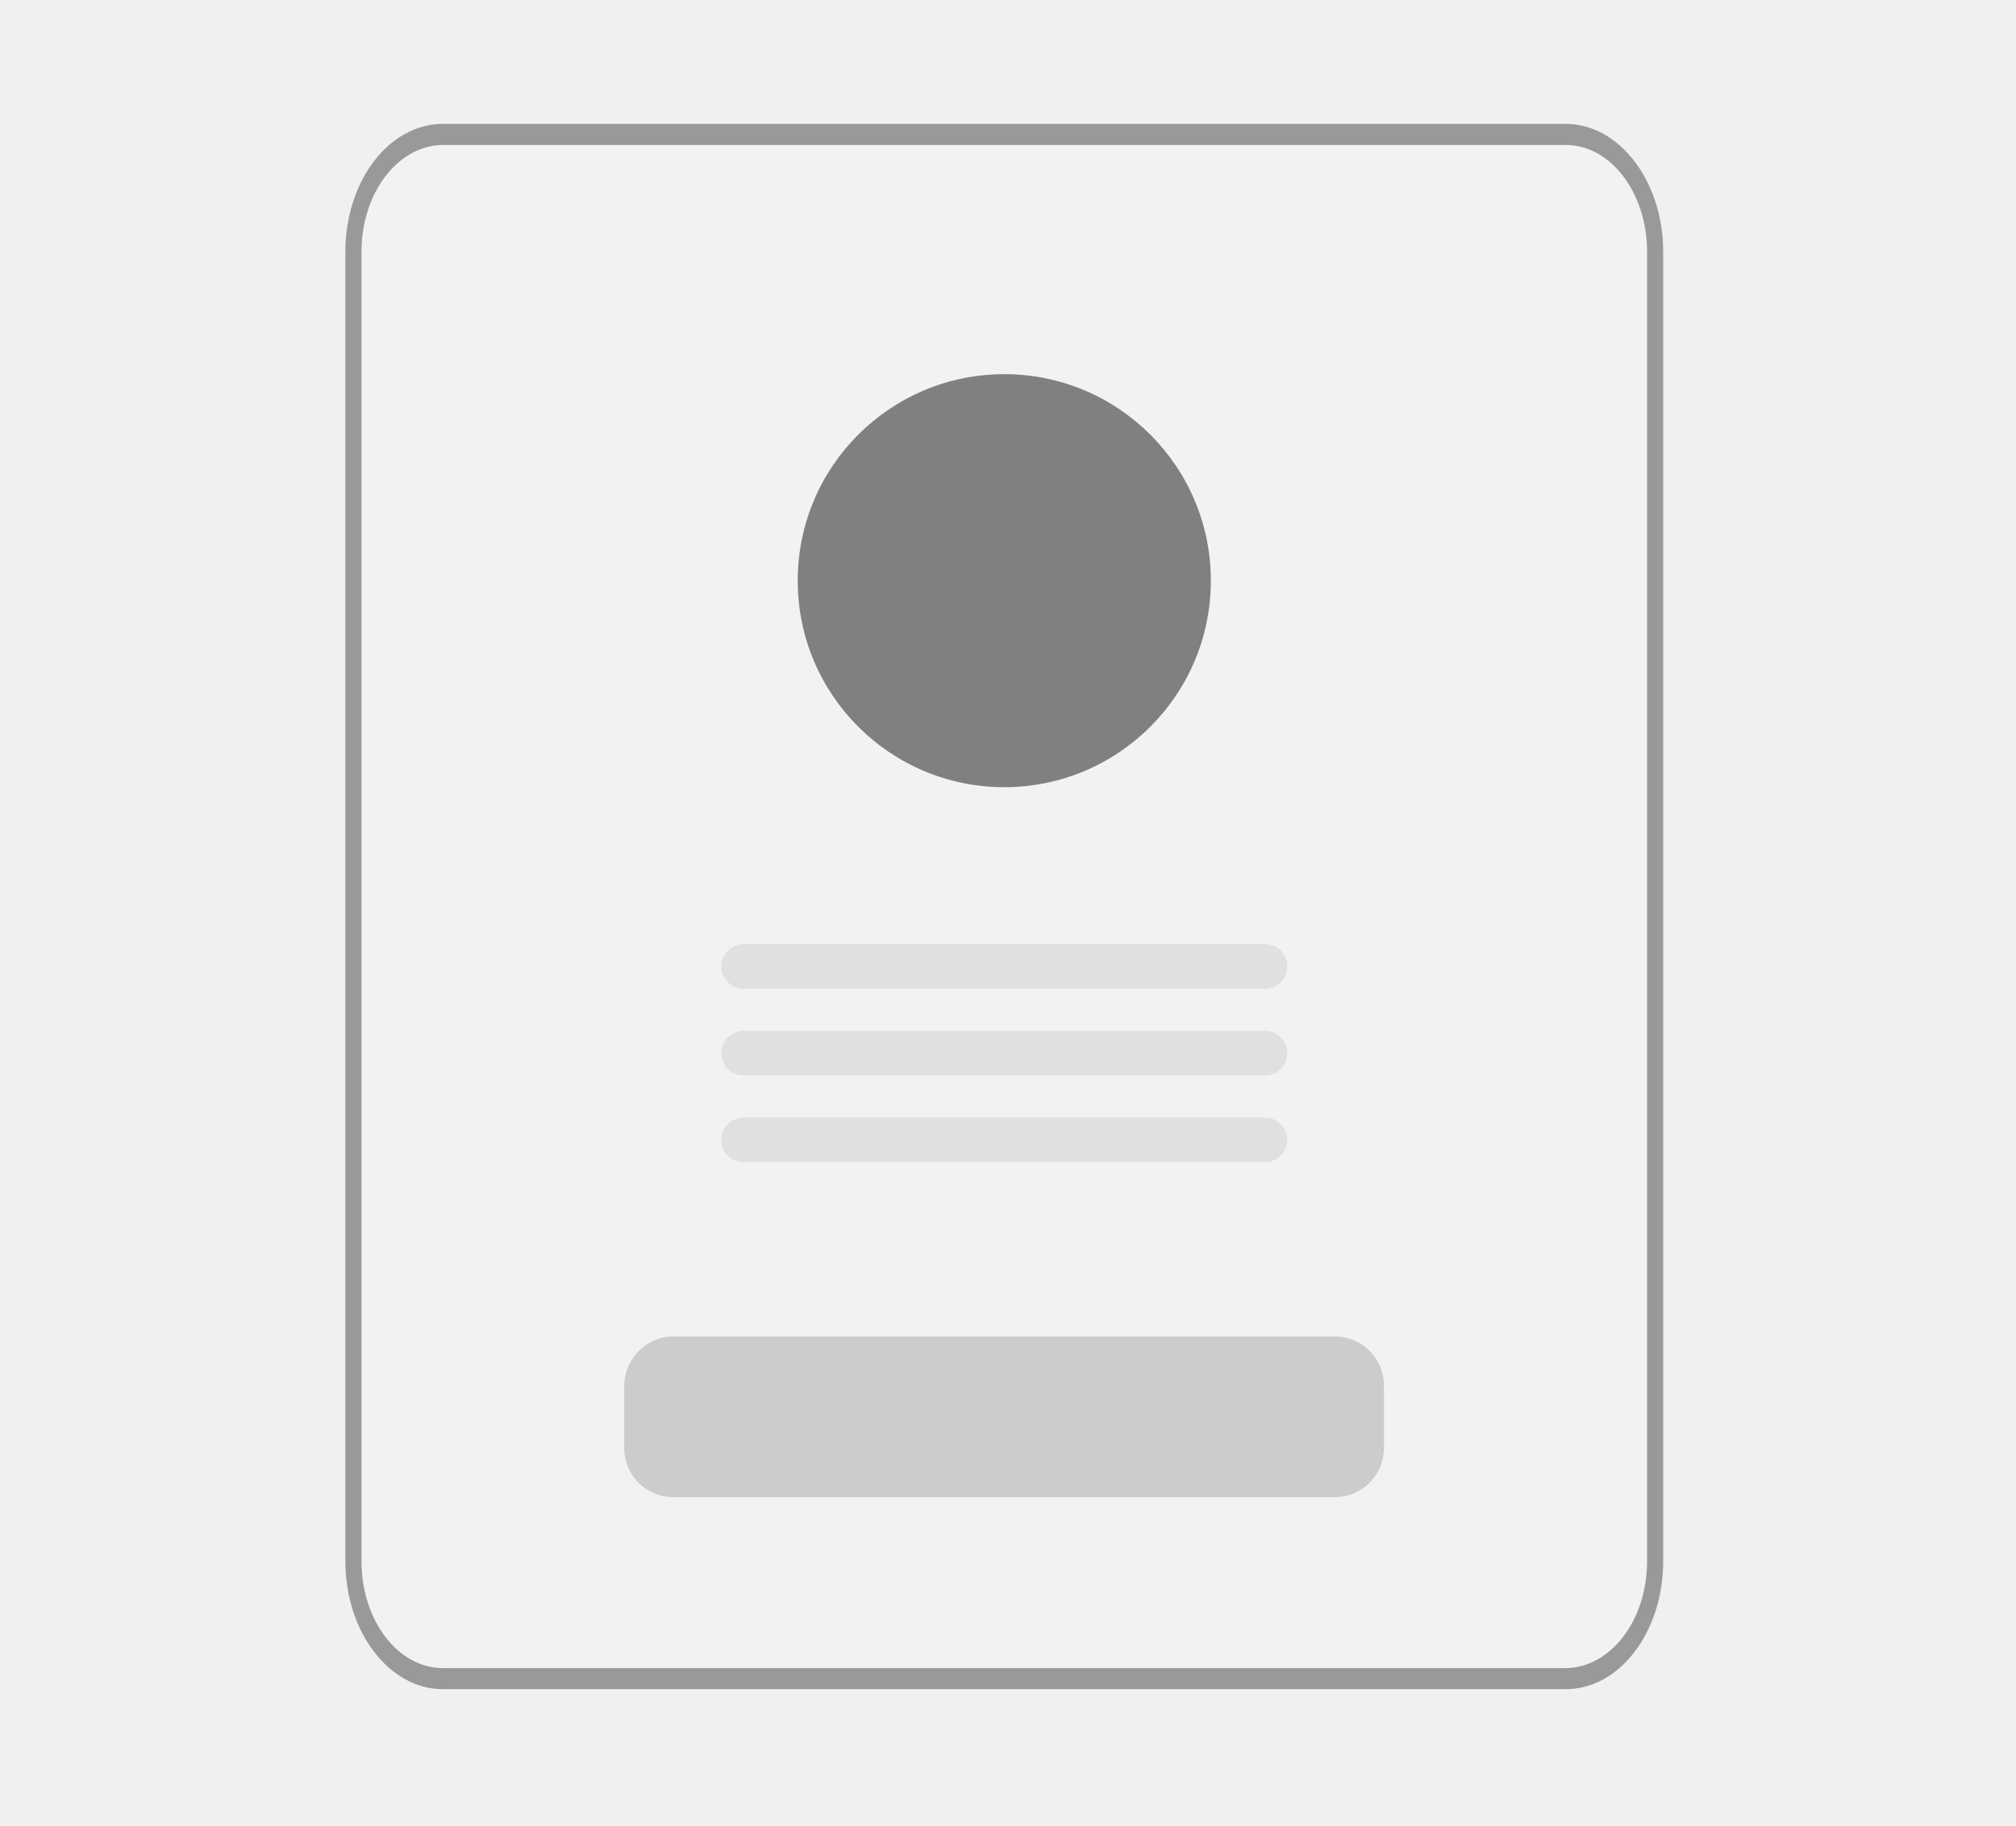
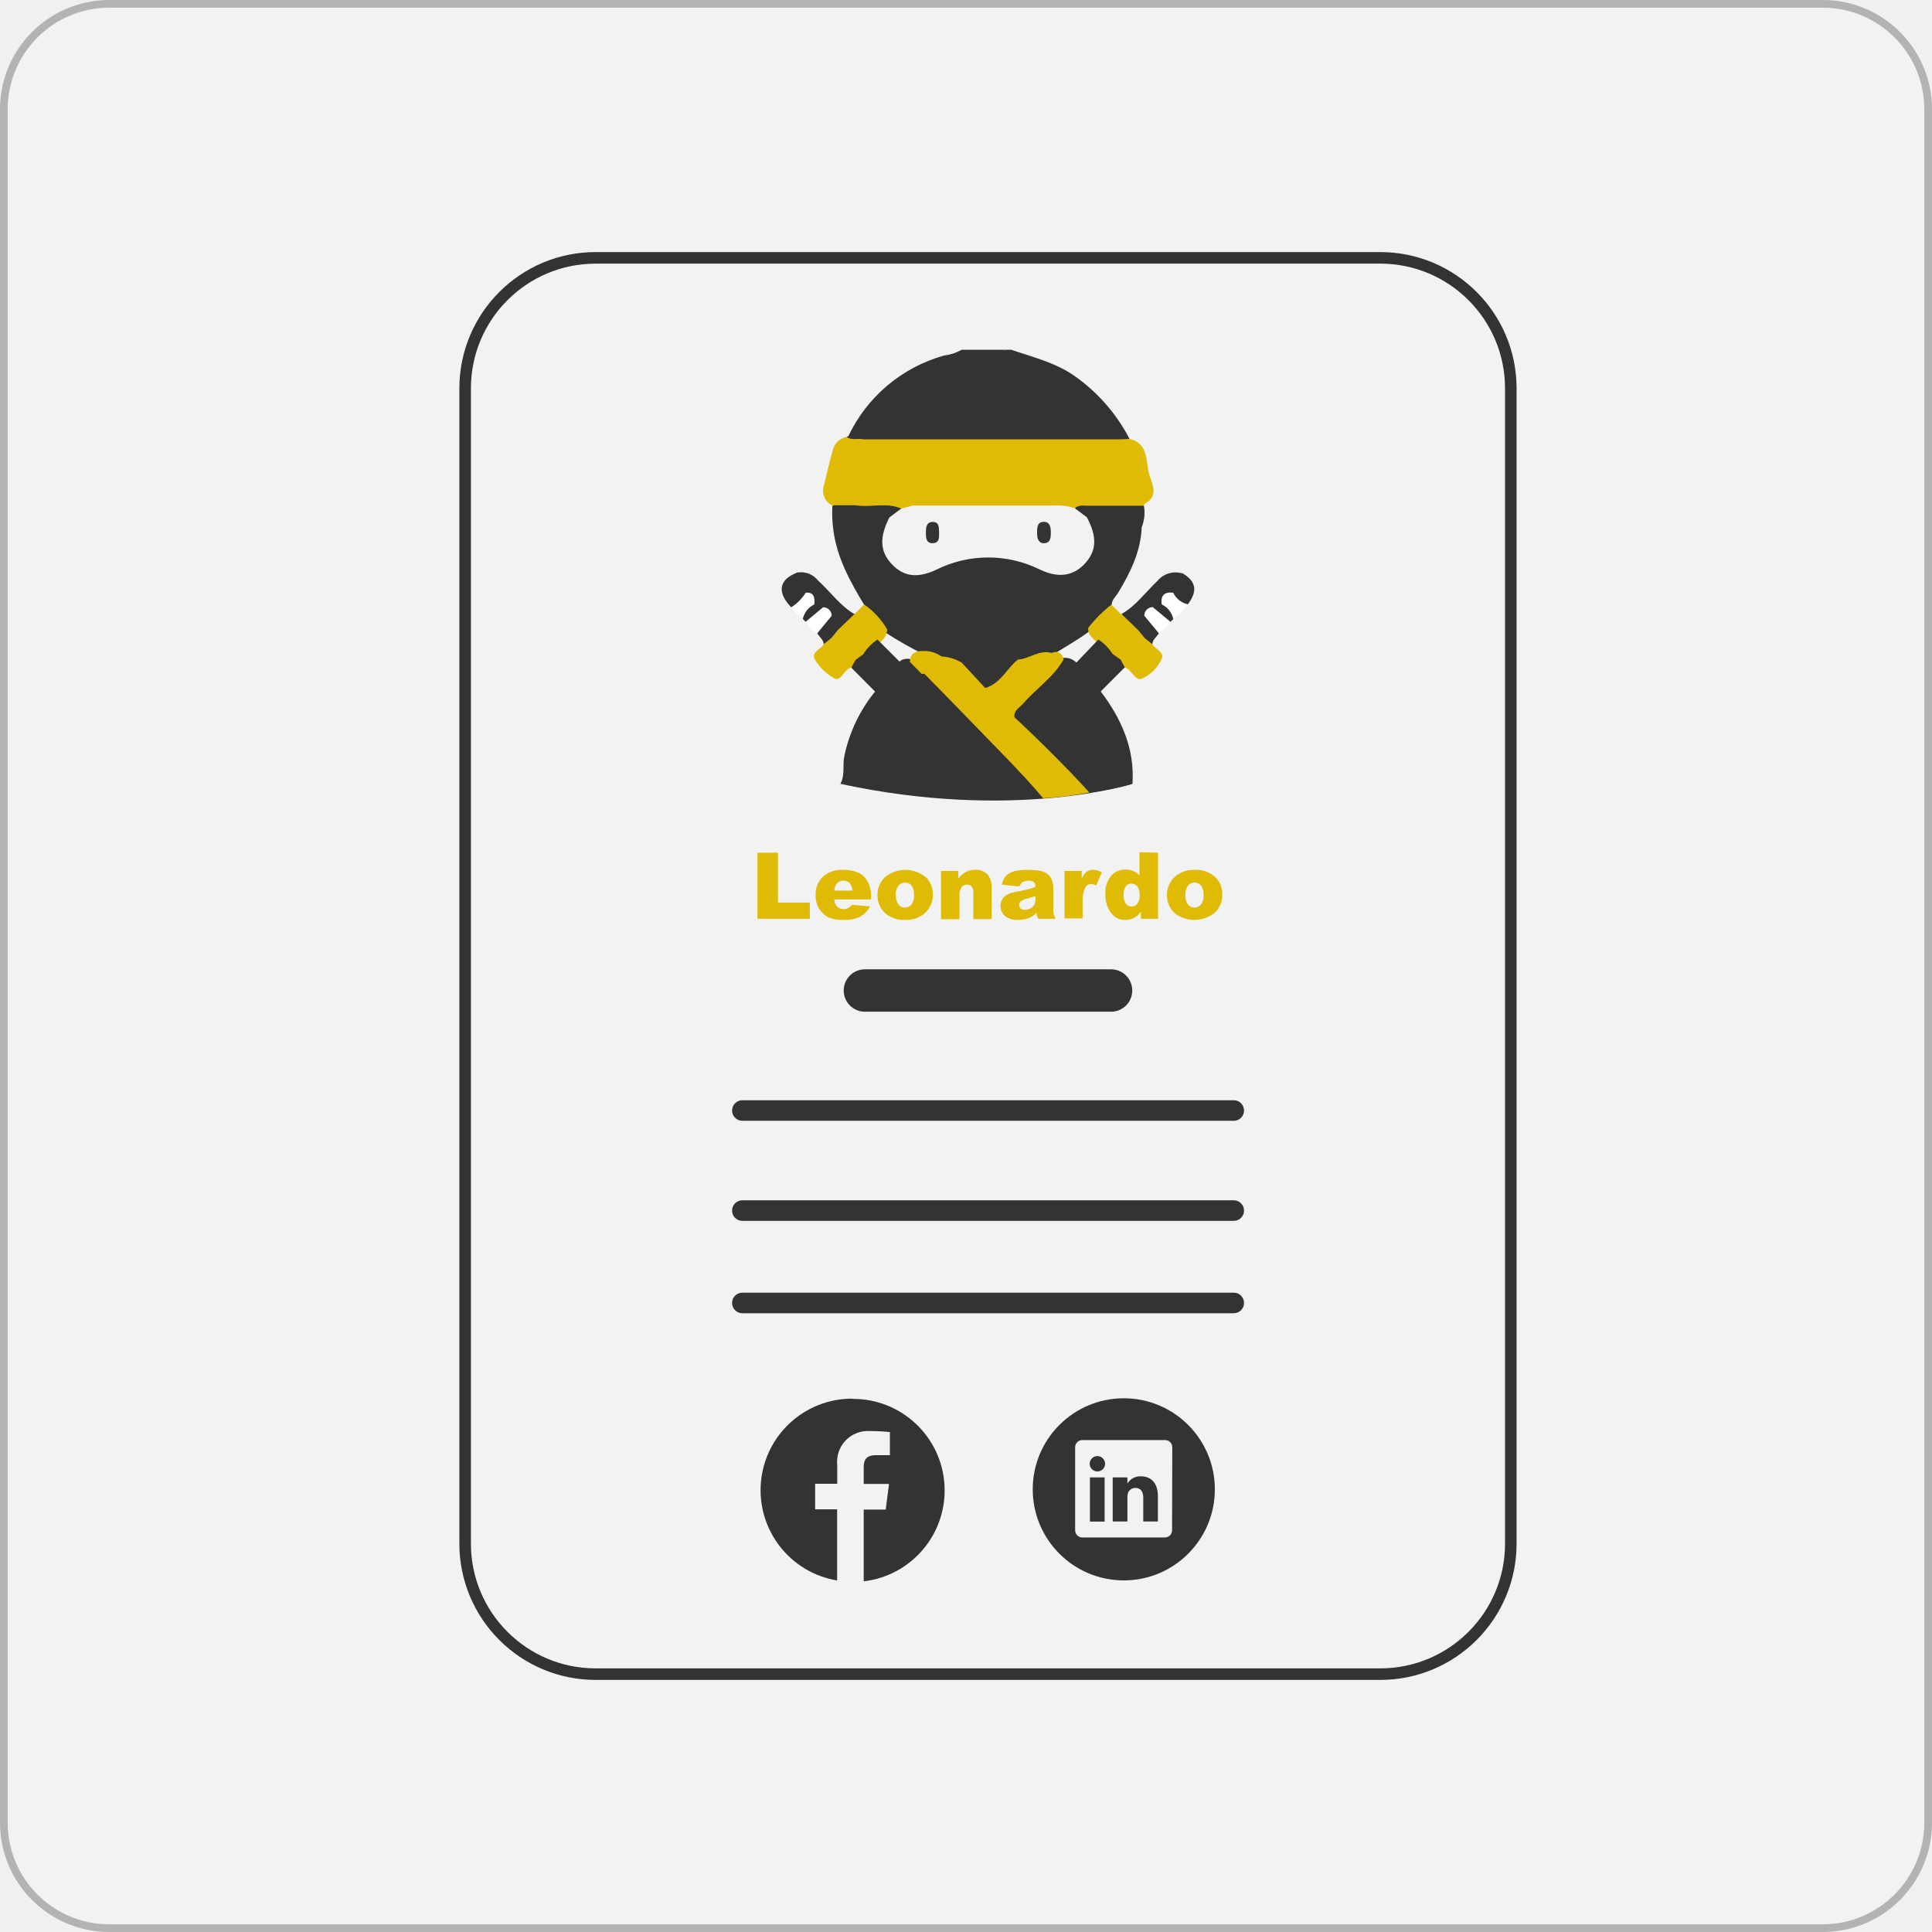
- <svg xmlns="http://www.w3.org/2000/svg" version="1.1" id="Layer_1" x="0px" y="0px" viewBox="0 0 488 442" style="enable-background:new 0 0 488 442;" xml:space="preserve">
-   <style type="text/css">
- 	.st0{fill:#F2F2F2;}
- 	.st1{fill:#999999;}
- 	.st2{fill:#808080;}
- 	.st3{fill:#E0E0E0;}
- 	.st4{fill:#CCCCCC;}
- </style>
-   <path class="st0" d="M107.2,32.6H379c12,0,21.7,12.7,21.7,28.4v317c0,15.7-9.7,28.4-21.7,28.4H107.2c-12,0-21.7-12.7-21.7-28.4V61  C85.5,45.3,95.3,32.6,107.2,32.6z" />
-   <path class="st1" d="M379,35.1c10.9,0,19.7,11.6,19.7,25.9v317c0,14.3-8.8,25.8-19.7,25.9H107.2c-10.9,0-19.7-11.6-19.7-25.9V61  c0-14.3,8.8-25.8,19.7-25.9H379 M379,30H107.2c-13.1,0-23.6,13.9-23.6,31l0,0v317c0,17.1,10.6,31,23.6,31c0,0,0,0,0,0H379  c13.1,0,23.6-13.9,23.6-31V61C402.6,43.9,392,30,379,30z" />
-   <circle class="st2" cx="243.1" cy="140.6" r="50" />
-   <path class="st3" d="M180,228.6h126.2c3,0,5.4,2.4,5.4,5.4l0,0c0,3-2.4,5.4-5.4,5.4H180c-3,0-5.4-2.4-5.4-5.4l0,0  C174.6,231,177,228.6,180,228.6z" />
-   <path class="st4" d="M163,323.6h160.1c6.6,0,11.9,5.3,11.9,11.9v15.1c0,6.6-5.3,11.9-11.9,11.9H163c-6.6,0-11.9-5.3-11.9-11.9v-15.1  C151.2,328.9,156.5,323.6,163,323.6z" />
-   <path class="st3" d="M180,249.6h126.2c3,0,5.4,2.4,5.4,5.4l0,0c0,3-2.4,5.4-5.4,5.4H180c-3,0-5.4-2.4-5.4-5.4l0,0  C174.6,252,177,249.6,180,249.6z" />
-   <path class="st3" d="M180,270.6h126.2c3,0,5.4,2.4,5.4,5.4l0,0c0,3-2.4,5.4-5.4,5.4H180c-3,0-5.4-2.4-5.4-5.4l0,0  C174.6,273.1,177,270.6,180,270.6z" />
+ <svg xmlns="http://www.w3.org/2000/svg" id="Layer_1" data-name="Layer 1" viewBox="0 0 251 251">
+   <defs>
+     <style>.cls-1,.cls-5{fill:#f2f2f2;}.cls-1{stroke:#b3b3b3;}.cls-1,.cls-6{stroke-miterlimit:10;}.cls-2{fill:#e0bb05;}.cls-3{fill:#333;}.cls-4{fill:#fff;}.cls-6{fill:none;stroke:#333;stroke-width:1.5px;}</style>
+   </defs>
+   <rect class="cls-1" x="0.5" y="0.5" width="250" height="250" rx="13.7" ry="13.7" />
+   <path class="cls-2" d="M99.41,111.78h2.66v6.48h4.14v2.11h-6.8Z" transform="translate(-1 -1)" />
+   <path class="cls-2" d="M114.17,117.85h-4.79a1.63,1.63,0,0,0,.31.86,1.14,1.14,0,0,0,.91.4,1.41,1.41,0,0,0,.66-.17,1.69,1.69,0,0,0,.42-.4l2.35.22a3.39,3.39,0,0,1-1.3,1.35,4.78,4.78,0,0,1-2.19.4,4.5,4.5,0,0,1-1.94-.34,3,3,0,0,1-1.18-1.11,3.36,3.36,0,0,1-.46-1.79,3.14,3.14,0,0,1,.93-2.36,3.59,3.59,0,0,1,2.58-.9,4.58,4.58,0,0,1,2.11.4,2.69,2.69,0,0,1,1.18,1.18,4.23,4.23,0,0,1,.41,2Zm-2.43-1.14a1.62,1.62,0,0,0-.37-1,1.09,1.09,0,0,0-.8-.3,1.06,1.06,0,0,0-.9.45,1.63,1.63,0,0,0-.28.84Z" transform="translate(-1 -1)" />
+   <path class="cls-2" d="M115,117.28a3.13,3.13,0,0,1,1-2.35,4.18,4.18,0,0,1,5.42.16,3.17,3.17,0,0,1,.77,2.15,3.12,3.12,0,0,1-1,2.36,3.63,3.63,0,0,1-2.63.91,3.7,3.7,0,0,1-2.43-.76A3.07,3.07,0,0,1,115,117.28Zm2.39,0a1.83,1.83,0,0,0,.34,1.23,1,1,0,0,0,.84.4,1.06,1.06,0,0,0,.85-.39,1.94,1.94,0,0,0,.33-1.26,1.83,1.83,0,0,0-.33-1.2,1,1,0,0,0-.83-.4,1.06,1.06,0,0,0-.86.4A1.85,1.85,0,0,0,117.36,117.27Z" transform="translate(-1 -1)" />
+   <path class="cls-2" d="M123.26,114.15h2.23v1a3.18,3.18,0,0,1,1-.88,2.65,2.65,0,0,1,1.25-.27,2.06,2.06,0,0,1,1.55.59,2.57,2.57,0,0,1,.55,1.82v4h-2.39V117a1.21,1.21,0,0,0-.22-.83.78.78,0,0,0-.61-.24.86.86,0,0,0-.7.33,1.9,1.9,0,0,0-.27,1.17v3h-2.39Z" transform="translate(-1 -1)" />
+   <path class="cls-2" d="M133.44,116.17l-2.28-.24a2.42,2.42,0,0,1,.38-.94,2,2,0,0,1,.7-.6,2.9,2.9,0,0,1,.9-.28,6.85,6.85,0,0,1,1.24-.1,9.86,9.86,0,0,1,1.72.12,2.25,2.25,0,0,1,1.09.5,1.87,1.87,0,0,1,.48.75,2.86,2.86,0,0,1,.17.92v2.75a3.14,3.14,0,0,0,.06.69,3.5,3.5,0,0,0,.24.63H135.9a1.75,1.75,0,0,1-.17-.36,2,2,0,0,1-.08-.4,3.26,3.26,0,0,1-.94.65,3.9,3.9,0,0,1-1.47.25,2.49,2.49,0,0,1-1.69-.51,1.78,1.78,0,0,1-.16-2.44,2.87,2.87,0,0,1,1.54-.68c.89-.18,1.47-.3,1.74-.38a7.5,7.5,0,0,0,.84-.28.87.87,0,0,0-.18-.62.94.94,0,0,0-.64-.17,1.62,1.62,0,0,0-.88.19A1,1,0,0,0,133.44,116.17Zm2.07,1.25c-.33.12-.67.22-1,.31a2.36,2.36,0,0,0-.92.38.58.58,0,0,0-.2.44.59.59,0,0,0,.19.46.84.84,0,0,0,.58.18,1.46,1.46,0,0,0,.74-.19,1.19,1.19,0,0,0,.49-.48,1.62,1.62,0,0,0,.14-.72Z" transform="translate(-1 -1)" />
+   <path class="cls-2" d="M139.3,114.15h2.23v1a2.32,2.32,0,0,1,.66-.91A1.38,1.38,0,0,1,143,114a2.47,2.47,0,0,1,1.15.33l-.73,1.7a1.91,1.91,0,0,0-.67-.18.83.83,0,0,0-.73.39,4,4,0,0,0-.37,2v2.08H139.3Z" transform="translate(-1 -1)" />
+   <path class="cls-2" d="M151.45,111.78v8.59h-2.23v-.92a3,3,0,0,1-.86.79,2.44,2.44,0,0,1-1.15.27,2.22,2.22,0,0,1-1.94-1,4,4,0,0,1-.67-2.35,3.45,3.45,0,0,1,.74-2.37,2.41,2.41,0,0,1,1.88-.82,2.53,2.53,0,0,1,1,.19,2.15,2.15,0,0,1,.81.56v-3Zm-2.39,5.46a1.69,1.69,0,0,0-.31-1.09,1,1,0,0,0-.79-.36.88.88,0,0,0-.7.35,1.89,1.89,0,0,0-.28,1.16,1.76,1.76,0,0,0,.29,1.11.91.91,0,0,0,.72.36.94.94,0,0,0,.76-.36A1.76,1.76,0,0,0,149.06,117.24Z" transform="translate(-1 -1)" />
+   <path class="cls-2" d="M152.61,117.28a3.13,3.13,0,0,1,1-2.35,3.62,3.62,0,0,1,2.6-.92,3.58,3.58,0,0,1,2.82,1.08,3.17,3.17,0,0,1,.77,2.15,3.12,3.12,0,0,1-1,2.36,4.24,4.24,0,0,1-5.05.15A3.05,3.05,0,0,1,152.61,117.28Zm2.39,0a1.83,1.83,0,0,0,.34,1.23,1,1,0,0,0,.84.4,1.06,1.06,0,0,0,.85-.39,1.94,1.94,0,0,0,.33-1.26,1.83,1.83,0,0,0-.33-1.2,1,1,0,0,0-.83-.4,1.07,1.07,0,0,0-.86.4A1.85,1.85,0,0,0,155,117.27Z" transform="translate(-1 -1)" />
+   <path class="cls-3" d="M148.16,102.83s-15.41,4.89-38,0l21.05-.75Z" transform="translate(-1 -1)" />
+   <path class="cls-3" d="M111,57.76a.5.5,0,0,1,.24-.09c3-.34,4.24-2.91,6-4.87,3.44-3.83,7.62-6.22,12.94-6.18.48,0,1,.16,1.45-.18h.75c2.74.94,5.56,1.62,8,3.25a22.83,22.83,0,0,1,7.35,8.3,2,2,0,0,1-2,.85c-10.79,0-21.58.14-32.37-.08C112.6,58.49,111.37,59.17,111,57.76Z" transform="translate(-1 -1)" />
+   <path class="cls-3" d="M135,102.83H114a1.78,1.78,0,0,1-.55-1.53c.61-4.84,2.3-9.17,6-12.51a2.4,2.4,0,0,1,1-.53,1.56,1.56,0,0,1,.57,0,3.09,3.09,0,0,1,1.38.92q5.89,5.86,11.76,11.78C134.62,101.44,135.32,101.92,135,102.83Z" transform="translate(-1 -1)" />
+   <path class="cls-3" d="M144,90.83c2.69,3.55,4.43,7.42,4.13,12a38,38,0,0,1-5.64,1.13c-1.67-.7-3.9-3.21-5.09-4.47-1.66-1.75-3.66-3.2-5-5.3a2.14,2.14,0,0,1,.85-2c1.89-1.91,3.72-3.87,5.7-5.68a2,2,0,0,1,1.79.48c.65.57,1.34,1.1,2,1.62C143.39,89.29,144.35,89.72,144,90.83Z" transform="translate(-1 -1)" />
+   <path class="cls-2" d="M132.78,94.17c3,2.79,7,6.74,9.74,9.79a43.46,43.46,0,0,1-6,.75c-2.61-3.17-7.24-7.73-10.07-10.69-1.77-1.84-3.56-3.65-5.35-5.47-.43-1.87,1.38-1.81,2.22-2.59a3.59,3.59,0,0,1,2.77.61A28.24,28.24,0,0,1,129.43,90C130.41,91.52,132.08,92.45,132.78,94.17Z" transform="translate(-1 -1)" />
+   <path class="cls-3" d="M120.75,88.53c-4.64,3.64-6.45,8.62-6.8,14.3h-3.76c.62-1.16.24-2.46.52-3.67a19.53,19.53,0,0,1,4-8.34c-.31-1.11.65-1.55,1.17-2.22.75-.61,1.46-1.28,2.25-1.85a1.9,1.9,0,0,1,1.13-.13C120.16,86.93,120.83,87.43,120.75,88.53Z" transform="translate(-1 -1)" />
+   <path class="cls-3" d="M131.62,46.44c-1,.78-2.17.21-3.25.5-5,1.33-9.34,3.79-12.16,8.26-1.25,2-2.63,3-5,2.47a19.62,19.62,0,0,1,12.47-10.49,6.07,6.07,0,0,0,2.27-.74Z" transform="translate(-1 -1)" />
+   <path class="cls-3" d="M149.33,69.47c-.12,3.19-1.49,5.94-3.1,8.6-.29.46-.76.83-.8,1.43-.43,1.53-1.68,2.39-2.75,3.4-1.6,1.22-3.37,2.17-5.05,3.26a44.81,44.81,0,0,1-4.47,1.09,5.29,5.29,0,0,0-1.94.17,2.91,2.91,0,0,1-.59,0,20.4,20.4,0,0,1-18.24-16.06c-.28-1.09-.9-2.49.28-3.31a3.58,3.58,0,0,1,3.91,0c.46.74,0,1.44-.11,2.16a3.82,3.82,0,0,0,4.77,4.6,19,19,0,0,0,2.45-.92,14.46,14.46,0,0,1,11.29,0c.7.29,1.39.57,2.1.82a3.65,3.65,0,0,0,4-.68,4,4,0,0,0,1.2-4.09c-.2-.72-.76-1.55.27-2.16a15.08,15.08,0,0,1,5.48-.21C149.09,67.66,149.78,68.23,149.33,69.47Z" transform="translate(-1 -1)" />
+   <path class="cls-2" d="M113.2,58.08l32.32,0c.75,0,1.5,0,2.25-.06,2.41.59,2.09,2.84,2.5,4.48.3,1.23,1.43,2.89-.54,3.94a3.89,3.89,0,0,1-2.69.51q-13.64,0-27.29,0c-2.47-.06-5,.13-7.42-.1A1.77,1.77,0,0,1,111,65.23C111,62.64,111.07,60,113.2,58.08Z" transform="translate(-1 -1)" />
+   <path class="cls-2" d="M142.39,82.55a17.85,17.85,0,0,1,3-3l1.27,1.26a5.4,5.4,0,0,1,2.56,1.85,2.24,2.24,0,0,1,.69,1.49A4.1,4.1,0,0,1,146.77,87a2.55,2.55,0,0,1-1.46-.73c-.65-.68-1.33-1.33-2-2C142.87,83.8,142.26,83.37,142.39,82.55Z" transform="translate(-1 -1)" />
+   <path class="cls-3" d="M148.91,82.9l-2.21-2.13c1.89-1.06,3.12-2.84,4.66-4.29a3.05,3.05,0,0,1,3.18-1c.79,1.22,0,2-.79,2.75a3.31,3.31,0,0,0-1.59,1.48,2.33,2.33,0,0,1-1,.72,1.56,1.56,0,0,0-1,1C149.91,82,149.65,82.65,148.91,82.9Z" transform="translate(-1 -1)" />
+   <path class="cls-2" d="M146.59,86.7c1.48-.44,2.26-1.66,3.13-2.79.59,0,.79.39,1,.81.4.65,1.6,1,1.19,1.9a5.11,5.11,0,0,1-2.57,2.55c-.94.37-1.26-1.21-2.19-1.43A.75.75,0,0,1,146.59,86.7Z" transform="translate(-1 -1)" />
+   <path class="cls-3" d="M149.33,69.47c0-1-.52-1.26-1.42-1.24-1.9,0-3.81,0-5.71,0-.92-.13-1.8-.29-1.46-1.58a59.55,59.55,0,0,1,8.86,0A4.92,4.92,0,0,1,149.33,69.47Z" transform="translate(-1 -1)" />
+   <path class="cls-3" d="M146.59,86.7l.54,1L144,90.83,142.49,89a3.29,3.29,0,0,1,3-3.08Z" transform="translate(-1 -1)" />
+   <path class="cls-2" d="M149.6,66.71c-2.41,0-4.82,0-7.23,0-.6,0-1.25-.17-1.75.36a2.76,2.76,0,0,1-2,.44c-5.51,0-11,0-16.53,0a3.91,3.91,0,0,1-2.35-.48.48.48,0,0,1-.18-.64l30.14,0A.81.81,0,0,1,149.6,66.71Z" transform="translate(-1 -1)" />
+   <path class="cls-3" d="M153.42,78c.49-.81,1.2-1.52,1.12-2.58,1.87,1.09,2.1,2.34.78,4.09C154,79.92,153.41,79.34,153.42,78Z" transform="translate(-1 -1)" />
+   <path class="cls-4" d="M153.42,78a2.74,2.74,0,0,0,1.9,1.51,7.08,7.08,0,0,1-1.89,1.89,2.59,2.59,0,0,1-1.51-1.9Q151.7,77.8,153.42,78Z" transform="translate(-1 -1)" />
+   <path class="cls-4" d="M149.67,81a1.08,1.08,0,0,1,1.12-1.12c1,.29,2.09.57,2.28,1.89a4.84,4.84,0,0,1-1.52,1.5C150.21,83.13,150,82.05,149.67,81Z" transform="translate(-1 -1)" />
+   <path class="cls-3" d="M149.67,81l1.88,2.27c-.26.49-.82.8-.84,1.43l-1-.81-.81-1C149.16,82.27,149.42,81.65,149.67,81Z" transform="translate(-1 -1)" />
+   <path class="cls-3" d="M153.07,81.79l-2.28-1.89,1.13-.38a2.72,2.72,0,0,1,1.51,1.9Z" transform="translate(-1 -1)" />
+   <path class="cls-3" d="M116.54,68.23c-4.44,0-4.44,0-3.21,4.35A19.85,19.85,0,0,0,130,86.69a3.16,3.16,0,0,1,.84.34c-1.64,1.34-3.3.8-5,0a5.71,5.71,0,0,0-2.57-.75A3.43,3.43,0,0,1,121,86a47.24,47.24,0,0,1-4.85-2.75c-1-1.22-2.47-2-2.88-3.67-1.81-3-3.53-6.1-4-9.7a16.51,16.51,0,0,1-.13-3.14c.93-.91,1.93-.63,2.94-.19,2,.22,4-.2,6,.23C118.23,67.92,117.66,68.36,116.54,68.23Z" transform="translate(-1 -1)" />
+   <path class="cls-2" d="M112.07,66.64l-3,0A2.1,2.1,0,0,1,108,64.22c.37-1.55.74-3.1,1.17-4.64A2.29,2.29,0,0,1,111,57.76c.68.51,1.48.14,2.2.32a30.79,30.79,0,0,0-1.66,6.07,2.65,2.65,0,0,0,.54,2.2c.15.07.19.14.14.2A.2.2,0,0,1,112.07,66.64Z" transform="translate(-1 -1)" />
+   <path class="cls-2" d="M113.27,79.53a10.16,10.16,0,0,1,3,3.26,2.21,2.21,0,0,1-.82,1.54c-.67.65-1.34,1.3-2,2A2.54,2.54,0,0,1,112,87a4.09,4.09,0,0,1-3.2-2.9,2.24,2.24,0,0,1,.67-1.52c.78-.73,1.43-1.64,2.58-1.84Z" transform="translate(-1 -1)" />
+   <path class="cls-3" d="M112,80.78l-2.21,2.13c-.75-.26-1-.91-1.28-1.56a1.57,1.57,0,0,0-1-.95,2.32,2.32,0,0,1-1-.72,3.1,3.1,0,0,0-1.44-1.4c-1-.8-1.51-1.7-.58-2.88a2.81,2.81,0,0,1,2.77,1C108.89,77.88,110.13,79.69,112,80.78Z" transform="translate(-1 -1)" />
+   <path class="cls-2" d="M109,83.93c.88,1.12,1.66,2.34,3.14,2.78a.77.77,0,0,1-.55,1l-.33.16c-.68.38-1.07,1.67-1.85,1.27a6.86,6.86,0,0,1-2.5-2.38c-.64-1,.71-1.37,1.1-2.06C108.22,84.3,108.42,83.88,109,83.93Z" transform="translate(-1 -1)" />
+   <path class="cls-3" d="M111.6,87.74c.18-.34.36-.69.55-1l1.07-.79a3.31,3.31,0,0,1,3,3.07l-1.53,1.83Z" transform="translate(-1 -1)" />
+   <path class="cls-3" d="M104.55,75.4c-.07,1.06,0,2.08,1.13,2.62.06,1.32-.59,1.93-1.89,1.88C101.91,77.94,102.19,76.29,104.55,75.4Z" transform="translate(-1 -1)" />
+   <path class="cls-4" d="M107.93,79.9A1.08,1.08,0,0,1,109.05,81c-.3,1-.52,2.1-1.87,2.25a4.39,4.39,0,0,1-1.51-1.49C105.84,80.44,106.91,80.2,107.93,79.9Z" transform="translate(-1 -1)" />
+   <path class="cls-4" d="M103.79,79.9A6,6,0,0,0,105.68,78c1.15-.08,1.16.69,1.12,1.5a2.69,2.69,0,0,1-1.5,1.89A4.37,4.37,0,0,1,103.79,79.9Z" transform="translate(-1 -1)" />
+   <path class="cls-3" d="M107.18,83.27,109.05,81l.77,1.89-.81,1-1,.8C108,84.09,107.44,83.77,107.18,83.27Z" transform="translate(-1 -1)" />
+   <path class="cls-3" d="M105.3,81.41a2.71,2.71,0,0,1,1.5-1.89l1.13.38-2.26,1.88Z" transform="translate(-1 -1)" />
+   <path class="cls-2" d="M121.18,85.58a3.77,3.77,0,0,1,2.17.73c-.51,1-2,1-2.27,2.24l-.33,0L119.21,87C119.25,85.65,120.17,85.55,121.18,85.58Z" transform="translate(-1 -1)" />
+   <path class="cls-2" d="M133.2,86.69c1.51-.06,2.79-1.32,4.4-.86.87-.35,1.36,0,1.58.86-1.31,2.29-3.54,3.74-5.23,5.69-.47.54-1.25.89-1.17,1.79A18.06,18.06,0,0,1,129,90.39,12.12,12.12,0,0,1,132.49,87C132.72,86.88,133,86.81,133.2,86.69Z" transform="translate(-1 -1)" />
+   <path class="cls-3" d="M140.56,87.37c1.05-1.09,2.09-2.19,3.14-3.29a6.38,6.38,0,0,1,1.82,1.84,13.62,13.62,0,0,0-3,3.08A6.31,6.31,0,0,1,140.56,87.37Z" transform="translate(-1 -1)" />
+   <path class="cls-3" d="M132.82,87.05c-1.21,1.19-2,2.79-3.82,3.34l-3.08-3.33,5,0h.37A1.59,1.59,0,0,1,132.82,87.05Z" transform="translate(-1 -1)" />
+   <path class="cls-3" d="M115,84.09l3,3c-.1,1.12-1.17,1.31-1.81,1.91a14.36,14.36,0,0,0-3-3.07A6.19,6.19,0,0,1,115,84.09Z" transform="translate(-1 -1)" />
+   <path class="cls-5" d="M116.54,68.23l1.55-1.16a1.1,1.1,0,0,1,1.5-.39l18.28,0a7.33,7.33,0,0,1,2.75.34l1.58,1.18c1.32,2.47,1.28,4.26-.13,5.88s-3.33,2.16-5.92.94a15.13,15.13,0,0,0-13.52,0c-2.57,1.2-4.33.83-5.82-.78S115.24,70.81,116.54,68.23Z" transform="translate(-1 -1)" />
+   <path class="cls-3" d="M132.82,87.05l-1.58,0c.57-.56,1.29-.32,2-.34Z" transform="translate(-1 -1)" />
+   <path class="cls-2" d="M119.59,66.68l-1.5.39c-2-.85-4-.09-6-.43,0-.1,0-.19,0-.29l7.51,0Z" transform="translate(-1 -1)" />
+   <path class="cls-3" d="M135.74,70.44c0-.8-.06-1.57.78-1.64s1,.65,1,1.31,0,1.39-.81,1.46S135.77,70.91,135.74,70.44Z" transform="translate(-1 -1)" />
+   <path class="cls-3" d="M123,70.16c0,.61.08,1.37-.8,1.41s-.91-.72-.91-1.33,0-1.39.85-1.43S123,69.52,123,70.16Z" transform="translate(-1 -1)" />
+   <rect class="cls-6" x="60.43" y="33.5" width="135.85" height="184" rx="16.96" ry="16.96" />
+   <path class="cls-3" d="M111.76,182.71a11.89,11.89,0,0,0-2,23.62v-9.24H106.9v-3.32h2.87v-2.46a4,4,0,0,1,4.28-4.39,23.49,23.49,0,0,1,2.56.13v3h-1.76c-1.38,0-1.64.66-1.64,1.62v2.12h3.29l-.43,3.33h-2.86v9.32a11.89,11.89,0,0,0-1.45-23.7Zm0,0" transform="translate(-1 -1)" />
+   <path class="cls-3" d="M149.19,192.8a1.9,1.9,0,0,0-1.72.95v-.81h-1.91c0,.54,0,5.73,0,5.73h1.91v-3.2a1.28,1.28,0,0,1,.06-.46,1,1,0,0,1,1-.7c.69,0,1,.52,1,1.29v3.07h1.9v-3.29c0-1.76-.94-2.58-2.19-2.58Zm-1.72,1h0s0,0,0,0Zm0,0" transform="translate(-1 -1)" />
+   <rect class="cls-3" x="141.6" y="191.94" width="1.91" height="5.74" />
+   <path class="cls-3" d="M147,182.66a11.83,11.83,0,1,0,11.83,11.82A11.83,11.83,0,0,0,147,182.66Zm6.27,17.17a.92.92,0,0,1-.93.91H141.62a.93.93,0,0,1-.94-.91V189a.93.93,0,0,1,.94-.91h10.75a.92.92,0,0,1,.93.91Zm0,0" transform="translate(-1 -1)" />
+   <path class="cls-3" d="M143.57,190.17a1,1,0,1,0,0,2h0a1,1,0,1,0,0-2Zm0,0" transform="translate(-1 -1)" />
+   <rect class="cls-3" x="96.1" y="143.95" width="66.51" height="2.67" rx="1.33" ry="1.33" transform="translate(257.72 289.56) rotate(180)" />
+   <rect class="cls-3" x="96.1" y="156.95" width="66.51" height="2.67" rx="1.33" ry="1.33" transform="translate(257.72 315.56) rotate(180)" />
+   <rect class="cls-3" x="96.1" y="168.95" width="66.51" height="2.67" rx="1.33" ry="1.33" transform="translate(257.72 339.56) rotate(180)" />
+   <rect class="cls-3" x="110.62" y="126.94" width="37.49" height="5.51" rx="2.76" ry="2.76" transform="matrix(-1, 0, 0, -1, 257.72, 258.38)" />
</svg>
